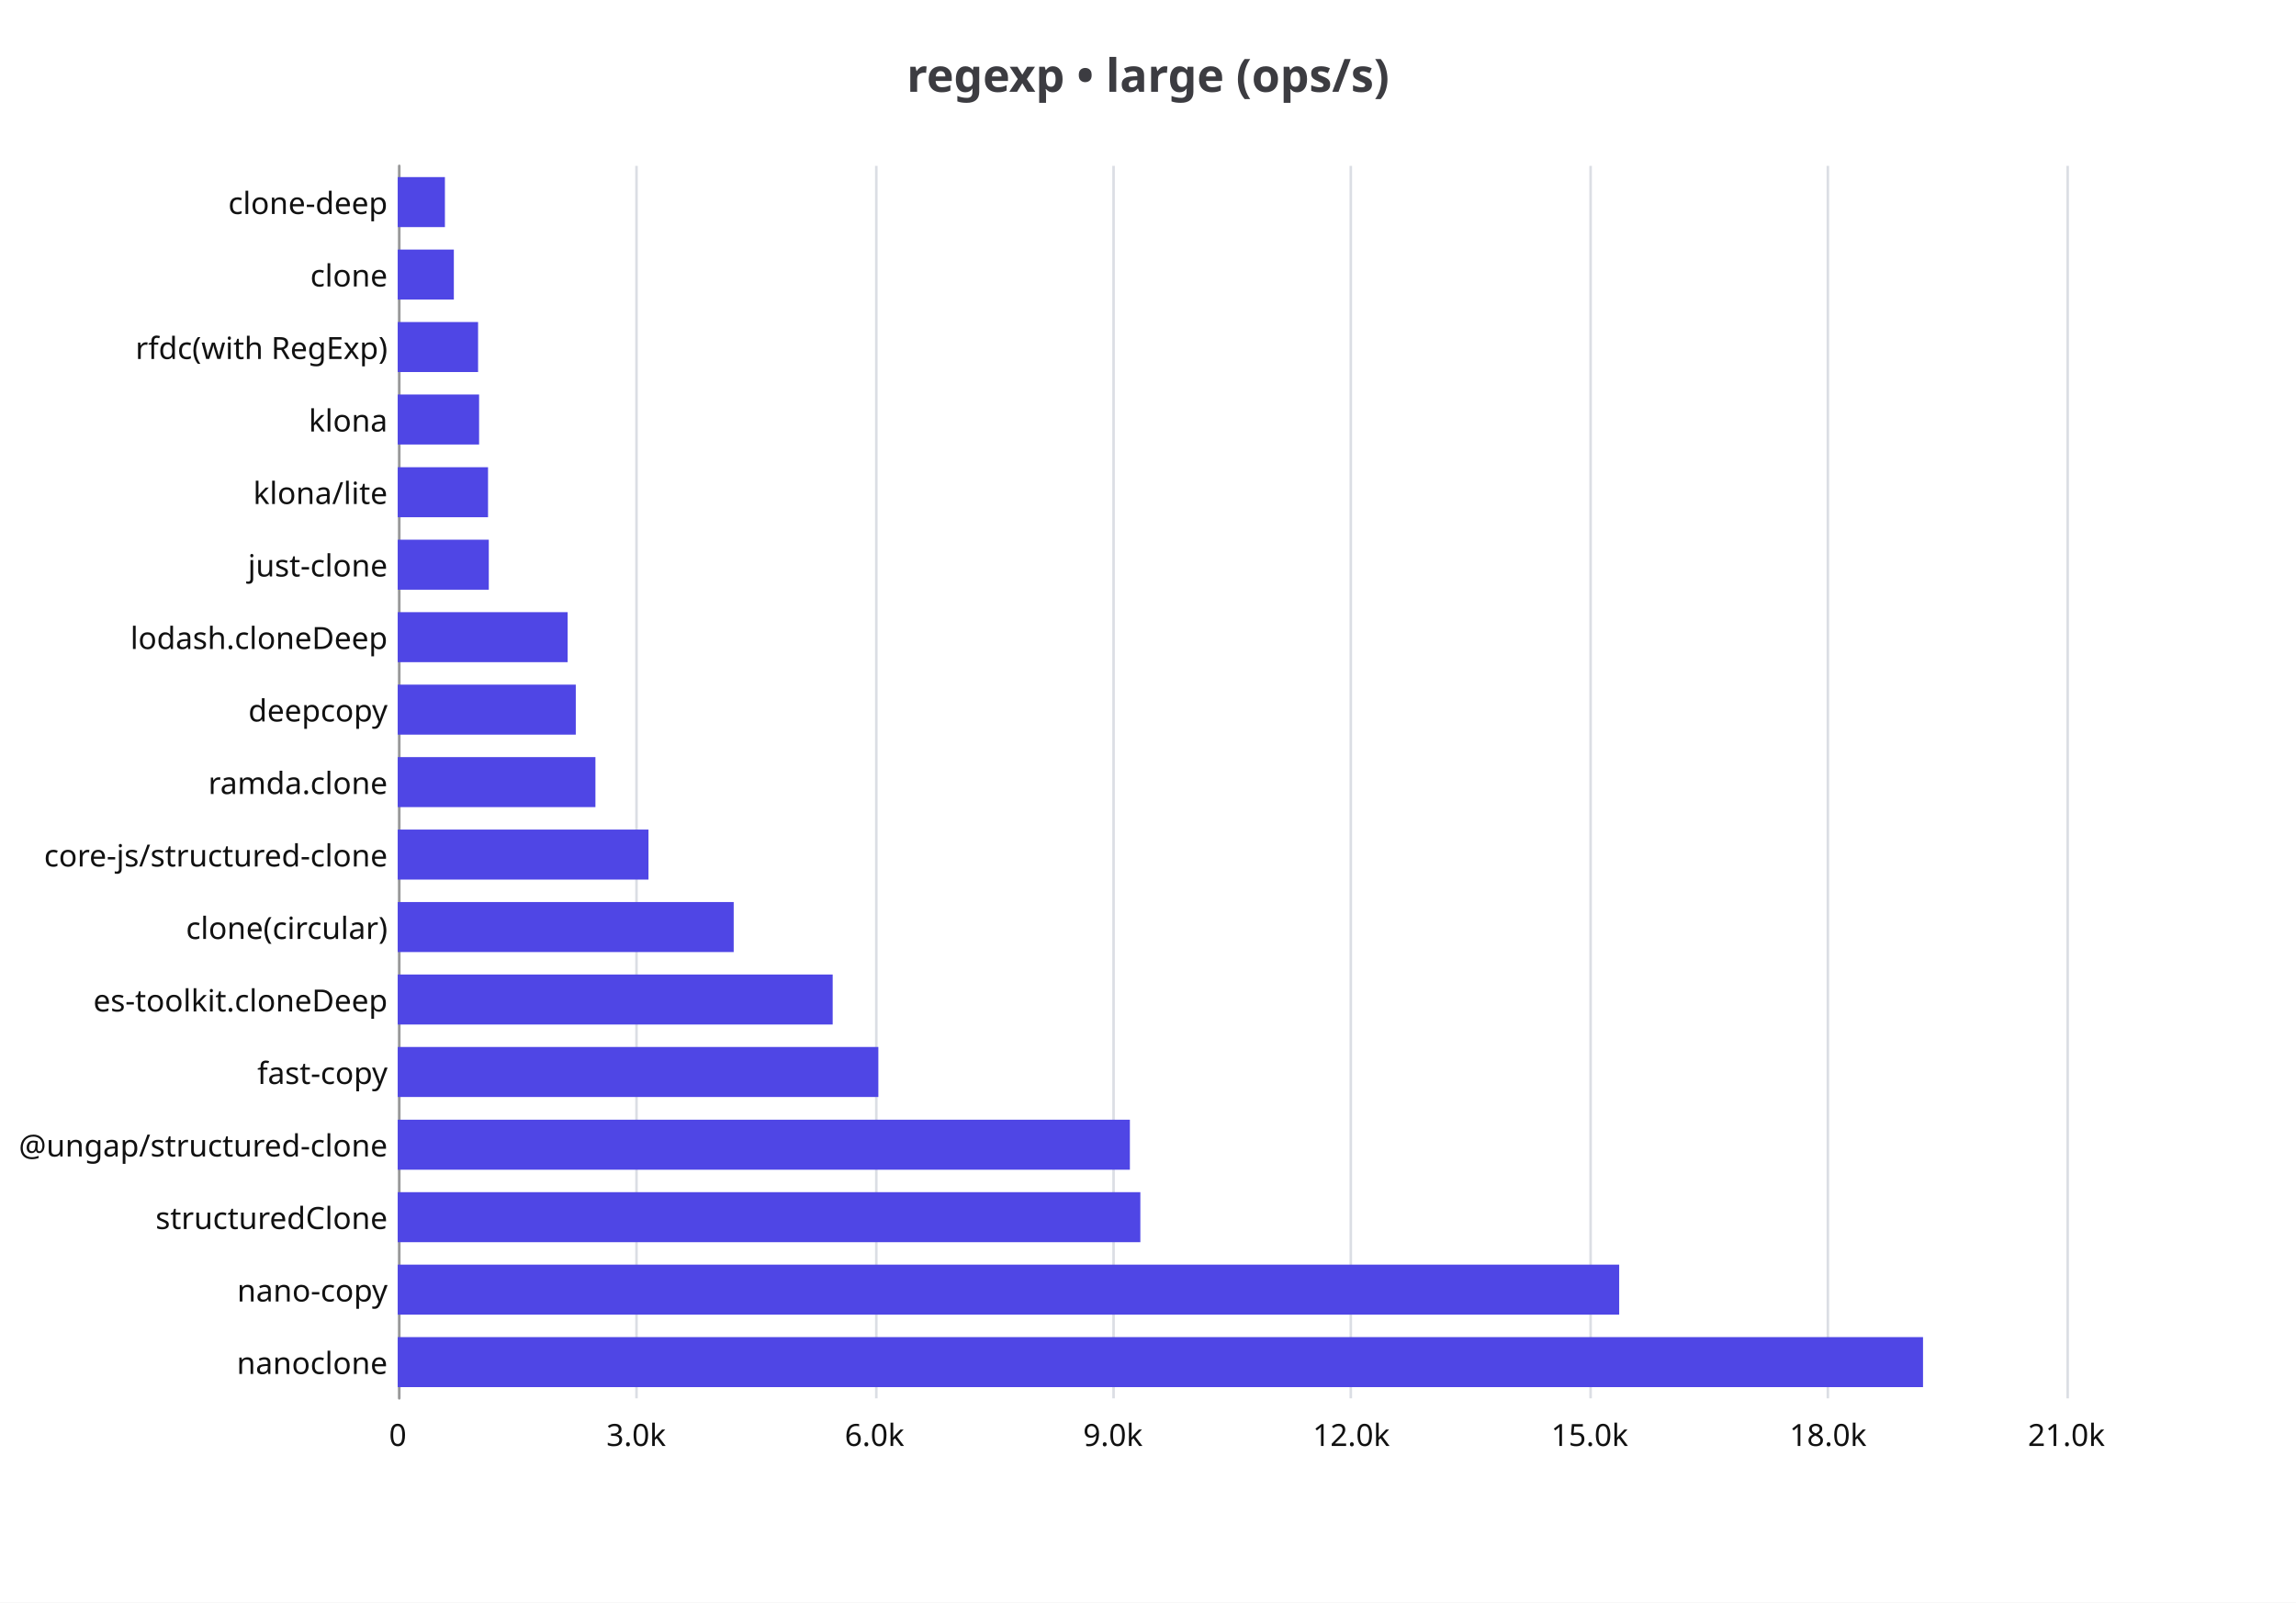
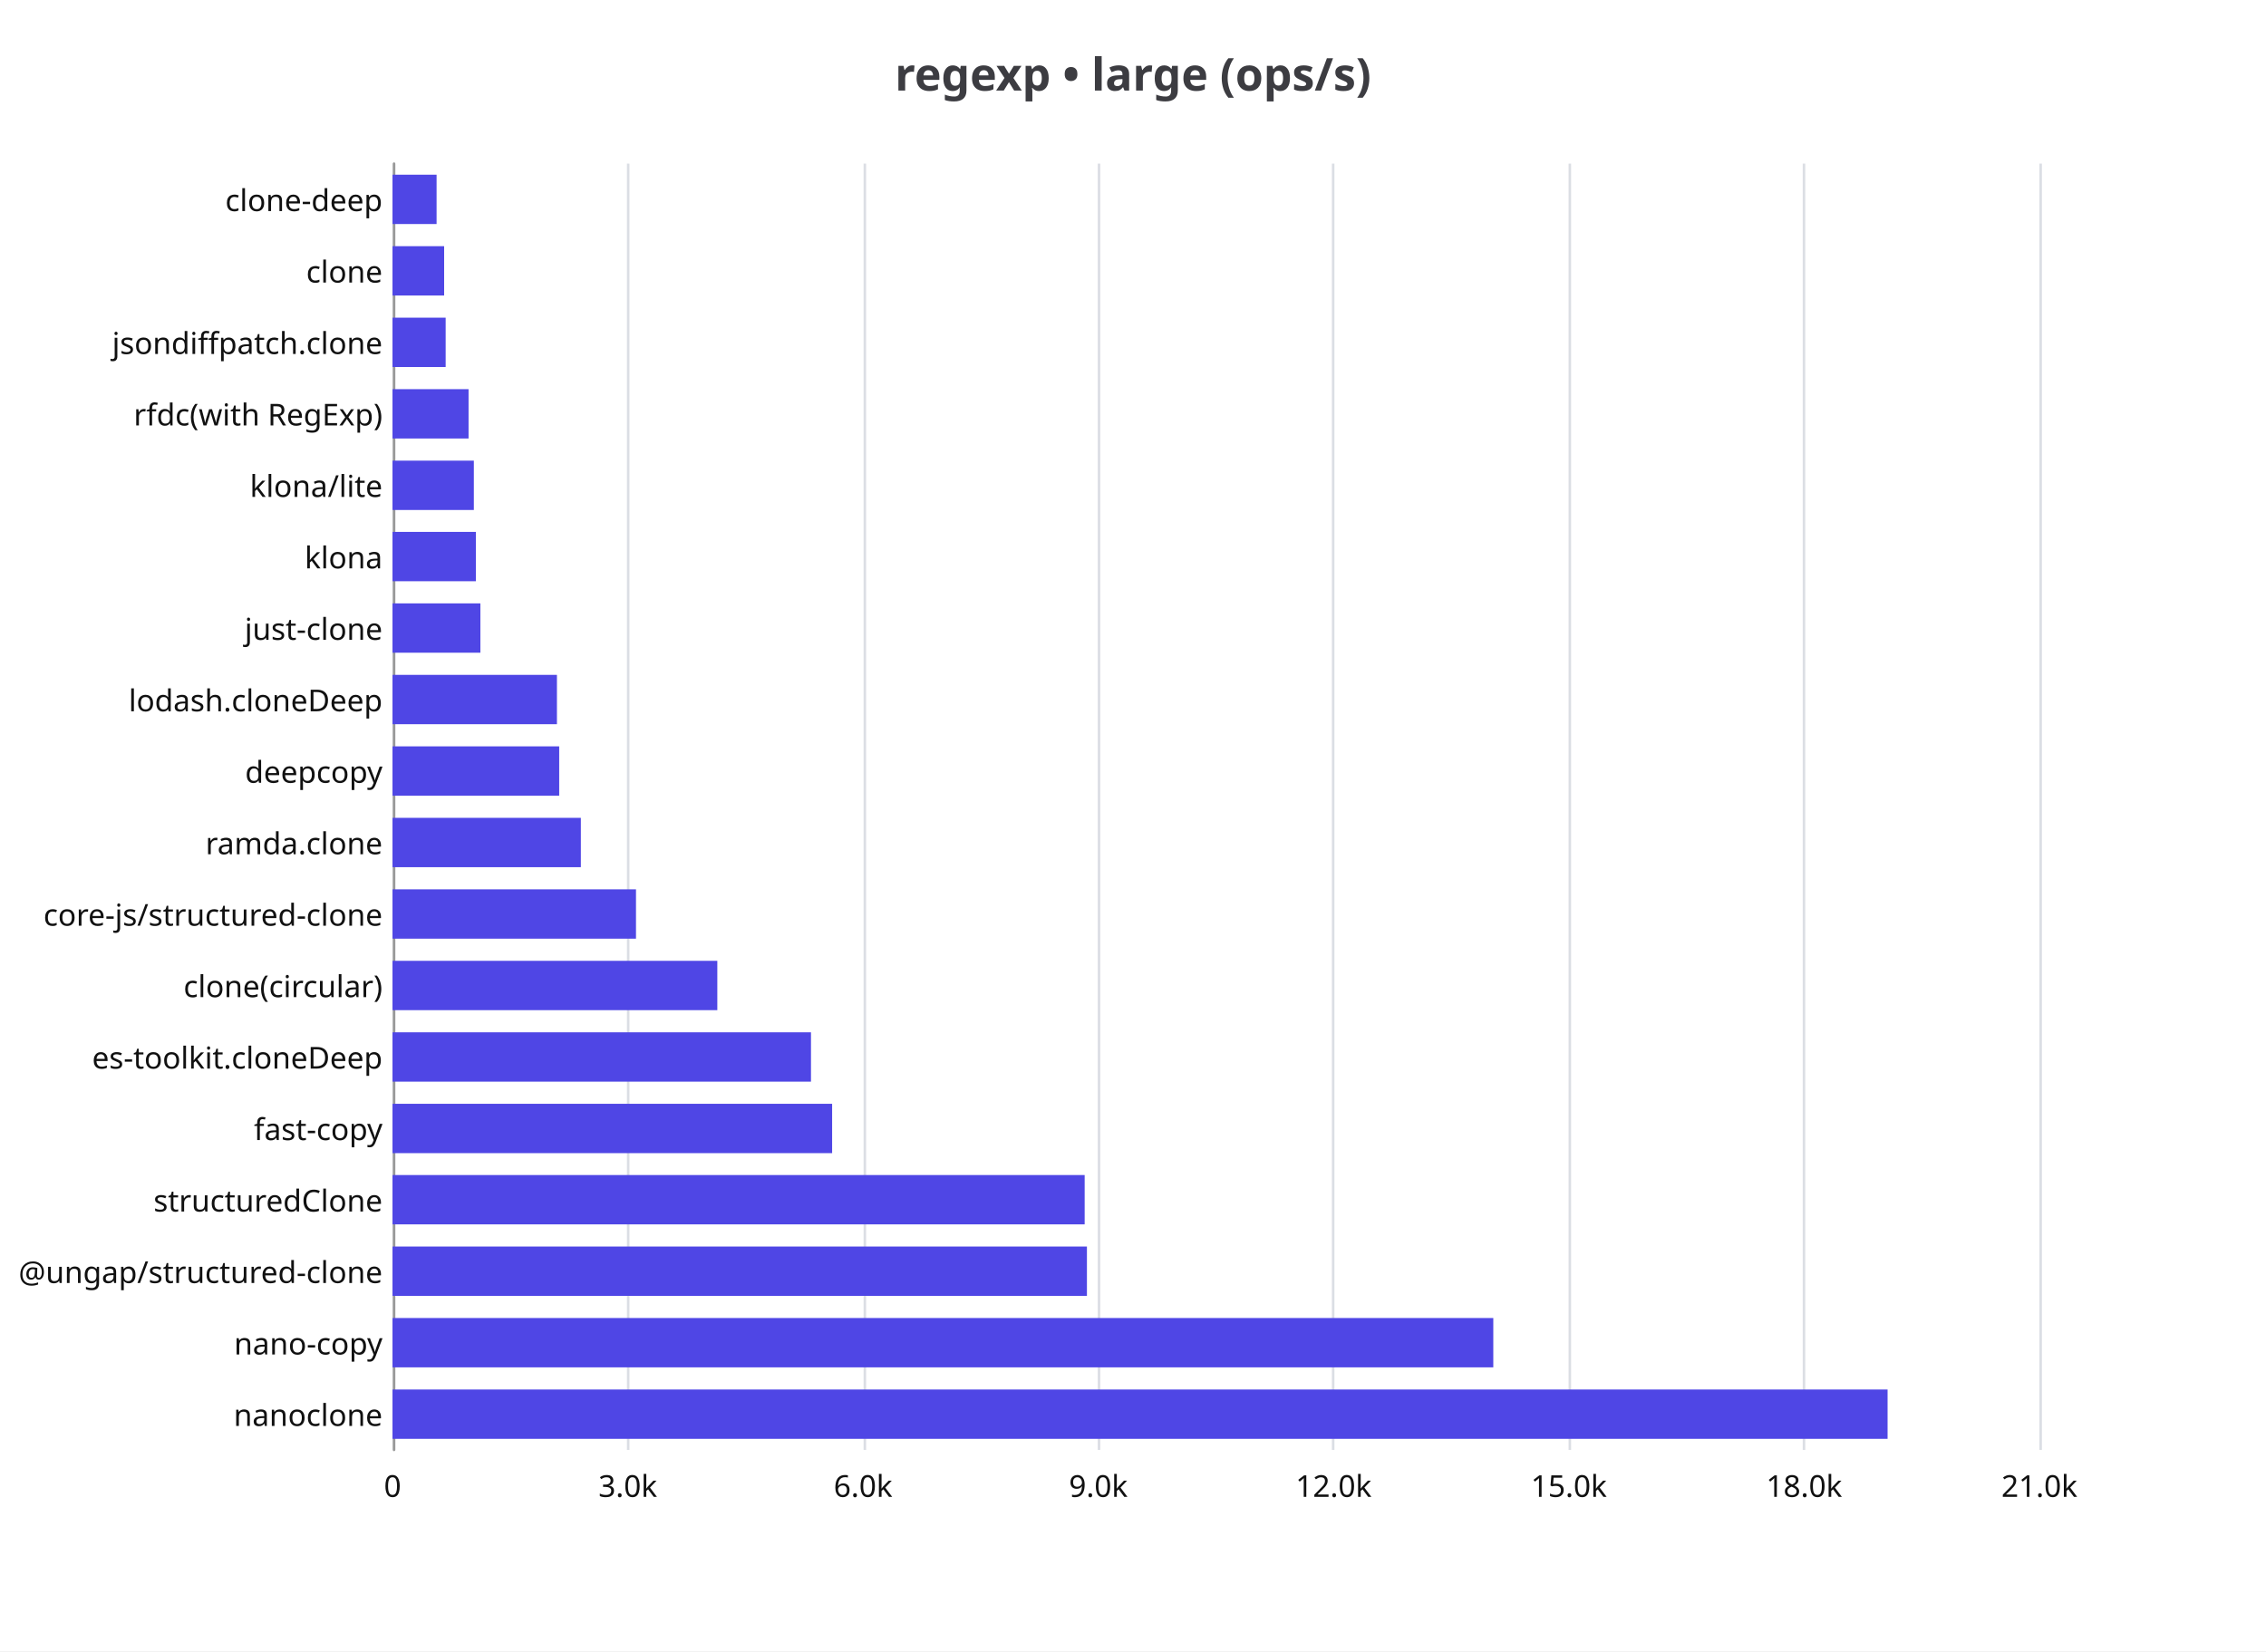
- <svg xmlns="http://www.w3.org/2000/svg" width="900" height="628" version="1.1" baseProfile="full" viewBox="0 0 900 628">
-   <rect width="900" height="628" x="0" y="0" fill="#ffffff" />
-   <path d="M156.5 65L156.5 548" fill="none" pointer-events="visible" stroke="#dbdee4" class="zr5-cls-10" />
-   <path d="M249.5 65L249.5 548" fill="none" pointer-events="visible" stroke="#dbdee4" class="zr5-cls-10" />
-   <path d="M343.5 65L343.5 548" fill="none" pointer-events="visible" stroke="#dbdee4" class="zr5-cls-10" />
-   <path d="M436.5 65L436.5 548" fill="none" pointer-events="visible" stroke="#dbdee4" class="zr5-cls-10" />
-   <path d="M529.5 65L529.5 548" fill="none" pointer-events="visible" stroke="#dbdee4" class="zr5-cls-10" />
-   <path d="M623.5 65L623.5 548" fill="none" pointer-events="visible" stroke="#dbdee4" class="zr5-cls-10" />
-   <path d="M716.5 65L716.5 548" fill="none" pointer-events="visible" stroke="#dbdee4" class="zr5-cls-10" />
-   <path d="M810.5 65L810.5 548" fill="none" pointer-events="visible" stroke="#dbdee4" class="zr5-cls-10" />
-   <path d="M156.5 548L156.5 65" fill="none" pointer-events="visible" stroke="#999" stroke-linecap="round" class="zr5-cls-10" />
-   <text dominant-baseline="central" text-anchor="end" style="font-size:12px;font-family:Microsoft YaHei;" xml:space="preserve" transform="translate(151.92 533.7941)" fill="#111">    nanoclone</text>
-   <text dominant-baseline="central" text-anchor="end" style="font-size:12px;font-family:Microsoft YaHei;" xml:space="preserve" transform="translate(151.92 505.3824)" fill="#111">    nano-copy</text>
-   <text dominant-baseline="central" text-anchor="end" style="font-size:12px;font-family:Microsoft YaHei;" xml:space="preserve" transform="translate(151.92 476.9706)" fill="#111">    structuredClone</text>
-   <text dominant-baseline="central" text-anchor="end" style="font-size:12px;font-family:Microsoft YaHei;" xml:space="preserve" transform="translate(151.92 448.5588)" fill="#111">    @ungap/structured-clone</text>
-   <text dominant-baseline="central" text-anchor="end" style="font-size:12px;font-family:Microsoft YaHei;" xml:space="preserve" transform="translate(151.92 420.1471)" fill="#111">    fast-copy</text>
-   <text dominant-baseline="central" text-anchor="end" style="font-size:12px;font-family:Microsoft YaHei;" xml:space="preserve" transform="translate(151.92 391.7353)" fill="#111">    es-toolkit.cloneDeep</text>
-   <text dominant-baseline="central" text-anchor="end" style="font-size:12px;font-family:Microsoft YaHei;" xml:space="preserve" transform="translate(151.92 363.3235)" fill="#111">    clone(circular)</text>
-   <text dominant-baseline="central" text-anchor="end" style="font-size:12px;font-family:Microsoft YaHei;" xml:space="preserve" transform="translate(151.92 334.9118)" fill="#111">    core-js/structured-clone</text>
-   <text dominant-baseline="central" text-anchor="end" style="font-size:12px;font-family:Microsoft YaHei;" xml:space="preserve" transform="translate(151.92 306.5)" fill="#111">    ramda.clone</text>
-   <text dominant-baseline="central" text-anchor="end" style="font-size:12px;font-family:Microsoft YaHei;" xml:space="preserve" transform="translate(151.92 278.0882)" fill="#111">    deepcopy</text>
-   <text dominant-baseline="central" text-anchor="end" style="font-size:12px;font-family:Microsoft YaHei;" xml:space="preserve" transform="translate(151.92 249.6765)" fill="#111">    lodash.cloneDeep</text>
-   <text dominant-baseline="central" text-anchor="end" style="font-size:12px;font-family:Microsoft YaHei;" xml:space="preserve" transform="translate(151.92 221.2647)" fill="#111">    just-clone</text>
-   <text dominant-baseline="central" text-anchor="end" style="font-size:12px;font-family:Microsoft YaHei;" xml:space="preserve" transform="translate(151.92 192.8529)" fill="#111">    klona/lite</text>
-   <text dominant-baseline="central" text-anchor="end" style="font-size:12px;font-family:Microsoft YaHei;" xml:space="preserve" transform="translate(151.92 164.4412)" fill="#111">    klona</text>
-   <text dominant-baseline="central" text-anchor="end" style="font-size:12px;font-family:Microsoft YaHei;" xml:space="preserve" transform="translate(151.92 136.0294)" fill="#111">    rfdc(with RegExp)</text>
-   <text dominant-baseline="central" text-anchor="end" style="font-size:12px;font-family:Microsoft YaHei;" xml:space="preserve" transform="translate(151.92 107.6176)" fill="#111">    clone</text>
-   <text dominant-baseline="central" text-anchor="end" style="font-size:12px;font-family:Microsoft YaHei;" xml:space="preserve" transform="translate(151.92 79.2059)" fill="#111">    clone-deep</text>
-   <text dominant-baseline="central" text-anchor="middle" style="font-size:12px;font-family:Microsoft YaHei;" y="6" transform="translate(155.92 556)" fill="#111">0</text>
-   <text dominant-baseline="central" text-anchor="middle" style="font-size:12px;font-family:Microsoft YaHei;" y="6" transform="translate(249.36 556)" fill="#111">3.0k</text>
-   <text dominant-baseline="central" text-anchor="middle" style="font-size:12px;font-family:Microsoft YaHei;" y="6" transform="translate(342.8 556)" fill="#111">6.0k</text>
-   <text dominant-baseline="central" text-anchor="middle" style="font-size:12px;font-family:Microsoft YaHei;" y="6" transform="translate(436.24 556)" fill="#111">9.0k</text>
-   <text dominant-baseline="central" text-anchor="middle" style="font-size:12px;font-family:Microsoft YaHei;" y="6" transform="translate(529.68 556)" fill="#111">12.0k</text>
-   <text dominant-baseline="central" text-anchor="middle" style="font-size:12px;font-family:Microsoft YaHei;" y="6" transform="translate(623.12 556)" fill="#111">15.0k</text>
-   <text dominant-baseline="central" text-anchor="middle" style="font-size:12px;font-family:Microsoft YaHei;" y="6" transform="translate(716.56 556)" fill="#111">18.0k</text>
-   <text dominant-baseline="central" text-anchor="middle" style="font-size:12px;font-family:Microsoft YaHei;" y="6" transform="translate(810 556)" fill="#111">21.0k</text>
-   <path d="M155.9 524l597.9 0l0 19.6l-597.9 0Z" fill="#4F46E5" ecmeta_series_index="0" ecmeta_data_index="0" ecmeta_ssr_type="chart" class="zr5-cls-11" />
-   <path d="M155.9 495.6l478.8 0l0 19.6l-478.8 0Z" fill="#4F46E5" ecmeta_series_index="0" ecmeta_data_index="1" ecmeta_ssr_type="chart" class="zr5-cls-11" />
-   <path d="M155.9 467.2l291.1 0l0 19.6l-291.1 0Z" fill="#4F46E5" ecmeta_series_index="0" ecmeta_data_index="2" ecmeta_ssr_type="chart" class="zr5-cls-11" />
-   <path d="M155.9 438.8l287 0l0 19.6l-287 0Z" fill="#4F46E5" ecmeta_series_index="0" ecmeta_data_index="3" ecmeta_ssr_type="chart" class="zr5-cls-11" />
-   <path d="M155.9 410.3l188.4 0l0 19.6l-188.4 0Z" fill="#4F46E5" ecmeta_series_index="0" ecmeta_data_index="4" ecmeta_ssr_type="chart" class="zr5-cls-11" />
-   <path d="M155.9 381.9l170.5 0l0 19.6l-170.5 0Z" fill="#4F46E5" ecmeta_series_index="0" ecmeta_data_index="5" ecmeta_ssr_type="chart" class="zr5-cls-11" />
-   <path d="M155.9 353.5l131.7 0l0 19.6l-131.7 0Z" fill="#4F46E5" ecmeta_series_index="0" ecmeta_data_index="6" ecmeta_ssr_type="chart" class="zr5-cls-11" />
-   <path d="M155.9 325.1l98.3 0l0 19.6l-98.3 0Z" fill="#4F46E5" ecmeta_series_index="0" ecmeta_data_index="7" ecmeta_ssr_type="chart" class="zr5-cls-11" />
-   <path d="M155.9 296.7l77.5 0l0 19.6l-77.5 0Z" fill="#4F46E5" ecmeta_series_index="0" ecmeta_data_index="8" ecmeta_ssr_type="chart" class="zr5-cls-11" />
-   <path d="M155.9 268.3l69.8 0l0 19.6l-69.8 0Z" fill="#4F46E5" ecmeta_series_index="0" ecmeta_data_index="9" ecmeta_ssr_type="chart" class="zr5-cls-11" />
-   <path d="M155.9 239.9l66.6 0l0 19.6l-66.6 0Z" fill="#4F46E5" ecmeta_series_index="0" ecmeta_data_index="10" ecmeta_ssr_type="chart" class="zr5-cls-11" />
-   <path d="M155.9 211.5l35.7 0l0 19.6l-35.7 0Z" fill="#4F46E5" ecmeta_series_index="0" ecmeta_data_index="11" ecmeta_ssr_type="chart" class="zr5-cls-11" />
-   <path d="M155.9 183.1l35.4 0l0 19.6l-35.4 0Z" fill="#4F46E5" ecmeta_series_index="0" ecmeta_data_index="12" ecmeta_ssr_type="chart" class="zr5-cls-11" />
-   <path d="M155.9 154.6l31.9 0l0 19.6l-31.9 0Z" fill="#4F46E5" ecmeta_series_index="0" ecmeta_data_index="13" ecmeta_ssr_type="chart" class="zr5-cls-11" />
-   <path d="M155.9 126.2l31.5 0l0 19.6l-31.5 0Z" fill="#4F46E5" ecmeta_series_index="0" ecmeta_data_index="14" ecmeta_ssr_type="chart" class="zr5-cls-11" />
-   <path d="M155.9 97.8l22 0l0 19.6l-22 0Z" fill="#4F46E5" ecmeta_series_index="0" ecmeta_data_index="15" ecmeta_ssr_type="chart" class="zr5-cls-11" />
-   <path d="M155.9 69.4l18.5 0l0 19.6l-18.5 0Z" fill="#4F46E5" ecmeta_series_index="0" ecmeta_data_index="16" ecmeta_ssr_type="chart" class="zr5-cls-11" />
+ <svg xmlns="http://www.w3.org/2000/svg" width="900" height="656" version="1.1" baseProfile="full" viewBox="0 0 900 656">
+   <rect width="900" height="656" x="0" y="0" fill="#ffffff" />
+   <path d="M156.5 65L156.5 576" fill="none" pointer-events="visible" stroke="#dbdee4" class="zr5-cls-10" />
+   <path d="M249.5 65L249.5 576" fill="none" pointer-events="visible" stroke="#dbdee4" class="zr5-cls-10" />
+   <path d="M343.5 65L343.5 576" fill="none" pointer-events="visible" stroke="#dbdee4" class="zr5-cls-10" />
+   <path d="M436.5 65L436.5 576" fill="none" pointer-events="visible" stroke="#dbdee4" class="zr5-cls-10" />
+   <path d="M529.5 65L529.5 576" fill="none" pointer-events="visible" stroke="#dbdee4" class="zr5-cls-10" />
+   <path d="M623.5 65L623.5 576" fill="none" pointer-events="visible" stroke="#dbdee4" class="zr5-cls-10" />
+   <path d="M716.5 65L716.5 576" fill="none" pointer-events="visible" stroke="#dbdee4" class="zr5-cls-10" />
+   <path d="M810.5 65L810.5 576" fill="none" pointer-events="visible" stroke="#dbdee4" class="zr5-cls-10" />
+   <path d="M156.5 576L156.5 65" fill="none" pointer-events="visible" stroke="#999" stroke-linecap="round" class="zr5-cls-10" />
+   <text dominant-baseline="central" text-anchor="end" style="font-size:12px;font-family:Microsoft YaHei;" xml:space="preserve" transform="translate(151.92 561.8056)" fill="#111">    nanoclone</text>
+   <text dominant-baseline="central" text-anchor="end" style="font-size:12px;font-family:Microsoft YaHei;" xml:space="preserve" transform="translate(151.92 533.4167)" fill="#111">    nano-copy</text>
+   <text dominant-baseline="central" text-anchor="end" style="font-size:12px;font-family:Microsoft YaHei;" xml:space="preserve" transform="translate(151.92 505.0278)" fill="#111">    @ungap/structured-clone</text>
+   <text dominant-baseline="central" text-anchor="end" style="font-size:12px;font-family:Microsoft YaHei;" xml:space="preserve" transform="translate(151.92 476.6389)" fill="#111">    structuredClone</text>
+   <text dominant-baseline="central" text-anchor="end" style="font-size:12px;font-family:Microsoft YaHei;" xml:space="preserve" transform="translate(151.92 448.25)" fill="#111">    fast-copy</text>
+   <text dominant-baseline="central" text-anchor="end" style="font-size:12px;font-family:Microsoft YaHei;" xml:space="preserve" transform="translate(151.92 419.8611)" fill="#111">    es-toolkit.cloneDeep</text>
+   <text dominant-baseline="central" text-anchor="end" style="font-size:12px;font-family:Microsoft YaHei;" xml:space="preserve" transform="translate(151.92 391.4722)" fill="#111">    clone(circular)</text>
+   <text dominant-baseline="central" text-anchor="end" style="font-size:12px;font-family:Microsoft YaHei;" xml:space="preserve" transform="translate(151.92 363.0833)" fill="#111">    core-js/structured-clone</text>
+   <text dominant-baseline="central" text-anchor="end" style="font-size:12px;font-family:Microsoft YaHei;" xml:space="preserve" transform="translate(151.92 334.6944)" fill="#111">    ramda.clone</text>
+   <text dominant-baseline="central" text-anchor="end" style="font-size:12px;font-family:Microsoft YaHei;" xml:space="preserve" transform="translate(151.92 306.3056)" fill="#111">    deepcopy</text>
+   <text dominant-baseline="central" text-anchor="end" style="font-size:12px;font-family:Microsoft YaHei;" xml:space="preserve" transform="translate(151.92 277.9167)" fill="#111">    lodash.cloneDeep</text>
+   <text dominant-baseline="central" text-anchor="end" style="font-size:12px;font-family:Microsoft YaHei;" xml:space="preserve" transform="translate(151.92 249.5278)" fill="#111">    just-clone</text>
+   <text dominant-baseline="central" text-anchor="end" style="font-size:12px;font-family:Microsoft YaHei;" xml:space="preserve" transform="translate(151.92 221.1389)" fill="#111">    klona</text>
+   <text dominant-baseline="central" text-anchor="end" style="font-size:12px;font-family:Microsoft YaHei;" xml:space="preserve" transform="translate(151.92 192.75)" fill="#111">    klona/lite</text>
+   <text dominant-baseline="central" text-anchor="end" style="font-size:12px;font-family:Microsoft YaHei;" xml:space="preserve" transform="translate(151.92 164.3611)" fill="#111">    rfdc(with RegExp)</text>
+   <text dominant-baseline="central" text-anchor="end" style="font-size:12px;font-family:Microsoft YaHei;" xml:space="preserve" transform="translate(151.92 135.9722)" fill="#111">    jsondiffpatch.clone</text>
+   <text dominant-baseline="central" text-anchor="end" style="font-size:12px;font-family:Microsoft YaHei;" xml:space="preserve" transform="translate(151.92 107.5833)" fill="#111">    clone</text>
+   <text dominant-baseline="central" text-anchor="end" style="font-size:12px;font-family:Microsoft YaHei;" xml:space="preserve" transform="translate(151.92 79.1944)" fill="#111">    clone-deep</text>
+   <text dominant-baseline="central" text-anchor="middle" style="font-size:12px;font-family:Microsoft YaHei;" y="6" transform="translate(155.92 584)" fill="#111">0</text>
+   <text dominant-baseline="central" text-anchor="middle" style="font-size:12px;font-family:Microsoft YaHei;" y="6" transform="translate(249.36 584)" fill="#111">3.0k</text>
+   <text dominant-baseline="central" text-anchor="middle" style="font-size:12px;font-family:Microsoft YaHei;" y="6" transform="translate(342.8 584)" fill="#111">6.0k</text>
+   <text dominant-baseline="central" text-anchor="middle" style="font-size:12px;font-family:Microsoft YaHei;" y="6" transform="translate(436.24 584)" fill="#111">9.0k</text>
+   <text dominant-baseline="central" text-anchor="middle" style="font-size:12px;font-family:Microsoft YaHei;" y="6" transform="translate(529.68 584)" fill="#111">12.0k</text>
+   <text dominant-baseline="central" text-anchor="middle" style="font-size:12px;font-family:Microsoft YaHei;" y="6" transform="translate(623.12 584)" fill="#111">15.0k</text>
+   <text dominant-baseline="central" text-anchor="middle" style="font-size:12px;font-family:Microsoft YaHei;" y="6" transform="translate(716.56 584)" fill="#111">18.0k</text>
+   <text dominant-baseline="central" text-anchor="middle" style="font-size:12px;font-family:Microsoft YaHei;" y="6" transform="translate(810 584)" fill="#111">21.0k</text>
+   <path d="M155.9 552l593.8 0l0 19.6l-593.8 0Z" fill="#4F46E5" ecmeta_series_index="0" ecmeta_data_index="0" ecmeta_ssr_type="chart" class="zr5-cls-11" />
+   <path d="M155.9 523.6l437.2 0l0 19.6l-437.2 0Z" fill="#4F46E5" ecmeta_series_index="0" ecmeta_data_index="1" ecmeta_ssr_type="chart" class="zr5-cls-11" />
+   <path d="M155.9 495.2l275.8 0l0 19.6l-275.8 0Z" fill="#4F46E5" ecmeta_series_index="0" ecmeta_data_index="2" ecmeta_ssr_type="chart" class="zr5-cls-11" />
+   <path d="M155.9 466.8l274.9 0l0 19.6l-274.9 0Z" fill="#4F46E5" ecmeta_series_index="0" ecmeta_data_index="3" ecmeta_ssr_type="chart" class="zr5-cls-11" />
+   <path d="M155.9 438.5l174.6 0l0 19.6l-174.6 0Z" fill="#4F46E5" ecmeta_series_index="0" ecmeta_data_index="4" ecmeta_ssr_type="chart" class="zr5-cls-11" />
+   <path d="M155.9 410.1l166.2 0l0 19.6l-166.2 0Z" fill="#4F46E5" ecmeta_series_index="0" ecmeta_data_index="5" ecmeta_ssr_type="chart" class="zr5-cls-11" />
+   <path d="M155.9 381.7l129 0l0 19.6l-129 0Z" fill="#4F46E5" ecmeta_series_index="0" ecmeta_data_index="6" ecmeta_ssr_type="chart" class="zr5-cls-11" />
+   <path d="M155.9 353.3l96.7 0l0 19.6l-96.7 0Z" fill="#4F46E5" ecmeta_series_index="0" ecmeta_data_index="7" ecmeta_ssr_type="chart" class="zr5-cls-11" />
+   <path d="M155.9 324.9l74.8 0l0 19.6l-74.8 0Z" fill="#4F46E5" ecmeta_series_index="0" ecmeta_data_index="8" ecmeta_ssr_type="chart" class="zr5-cls-11" />
+   <path d="M155.9 296.5l66.2 0l0 19.6l-66.2 0Z" fill="#4F46E5" ecmeta_series_index="0" ecmeta_data_index="9" ecmeta_ssr_type="chart" class="zr5-cls-11" />
+   <path d="M155.9 268.1l65.3 0l0 19.6l-65.3 0Z" fill="#4F46E5" ecmeta_series_index="0" ecmeta_data_index="10" ecmeta_ssr_type="chart" class="zr5-cls-11" />
+   <path d="M155.9 239.7l34.9 0l0 19.6l-34.9 0Z" fill="#4F46E5" ecmeta_series_index="0" ecmeta_data_index="11" ecmeta_ssr_type="chart" class="zr5-cls-11" />
+   <path d="M155.9 211.3l33.1 0l0 19.6l-33.1 0Z" fill="#4F46E5" ecmeta_series_index="0" ecmeta_data_index="12" ecmeta_ssr_type="chart" class="zr5-cls-11" />
+   <path d="M155.9 183l32.3 0l0 19.6l-32.3 0Z" fill="#4F46E5" ecmeta_series_index="0" ecmeta_data_index="13" ecmeta_ssr_type="chart" class="zr5-cls-11" />
+   <path d="M155.9 154.6l30.2 0l0 19.6l-30.2 0Z" fill="#4F46E5" ecmeta_series_index="0" ecmeta_data_index="14" ecmeta_ssr_type="chart" class="zr5-cls-11" />
+   <path d="M155.9 126.2l21.1 0l0 19.6l-21.1 0Z" fill="#4F46E5" ecmeta_series_index="0" ecmeta_data_index="15" ecmeta_ssr_type="chart" class="zr5-cls-11" />
+   <path d="M155.9 97.8l20.5 0l0 19.6l-20.5 0Z" fill="#4F46E5" ecmeta_series_index="0" ecmeta_data_index="16" ecmeta_ssr_type="chart" class="zr5-cls-11" />
+   <path d="M155.9 69.4l17.5 0l0 19.6l-17.5 0Z" fill="#4F46E5" ecmeta_series_index="0" ecmeta_data_index="17" ecmeta_ssr_type="chart" class="zr5-cls-11" />
  <path d="M-96.8 -5l193.6 0l0 28l-193.6 0Z" transform="translate(450 20)" fill="rgb(0,0,0)" fill-opacity="0" stroke="#3c3c41" stroke-width="0" class="zr5-cls-10" />
  <text dominant-baseline="central" text-anchor="middle" style="font-size:18px;font-family:Microsoft YaHei;font-weight:bold;" xml:space="preserve" y="9" transform="translate(450 20)" fill="#3c3c41">regexp • large (ops/s)</text>
  <style>
.zr5-cls-10:hover {
pointer-events:none;
}
.zr5-cls-11:hover {
cursor:pointer;
fill:rgba(86,77,251,1);
}



</style>
</svg>
